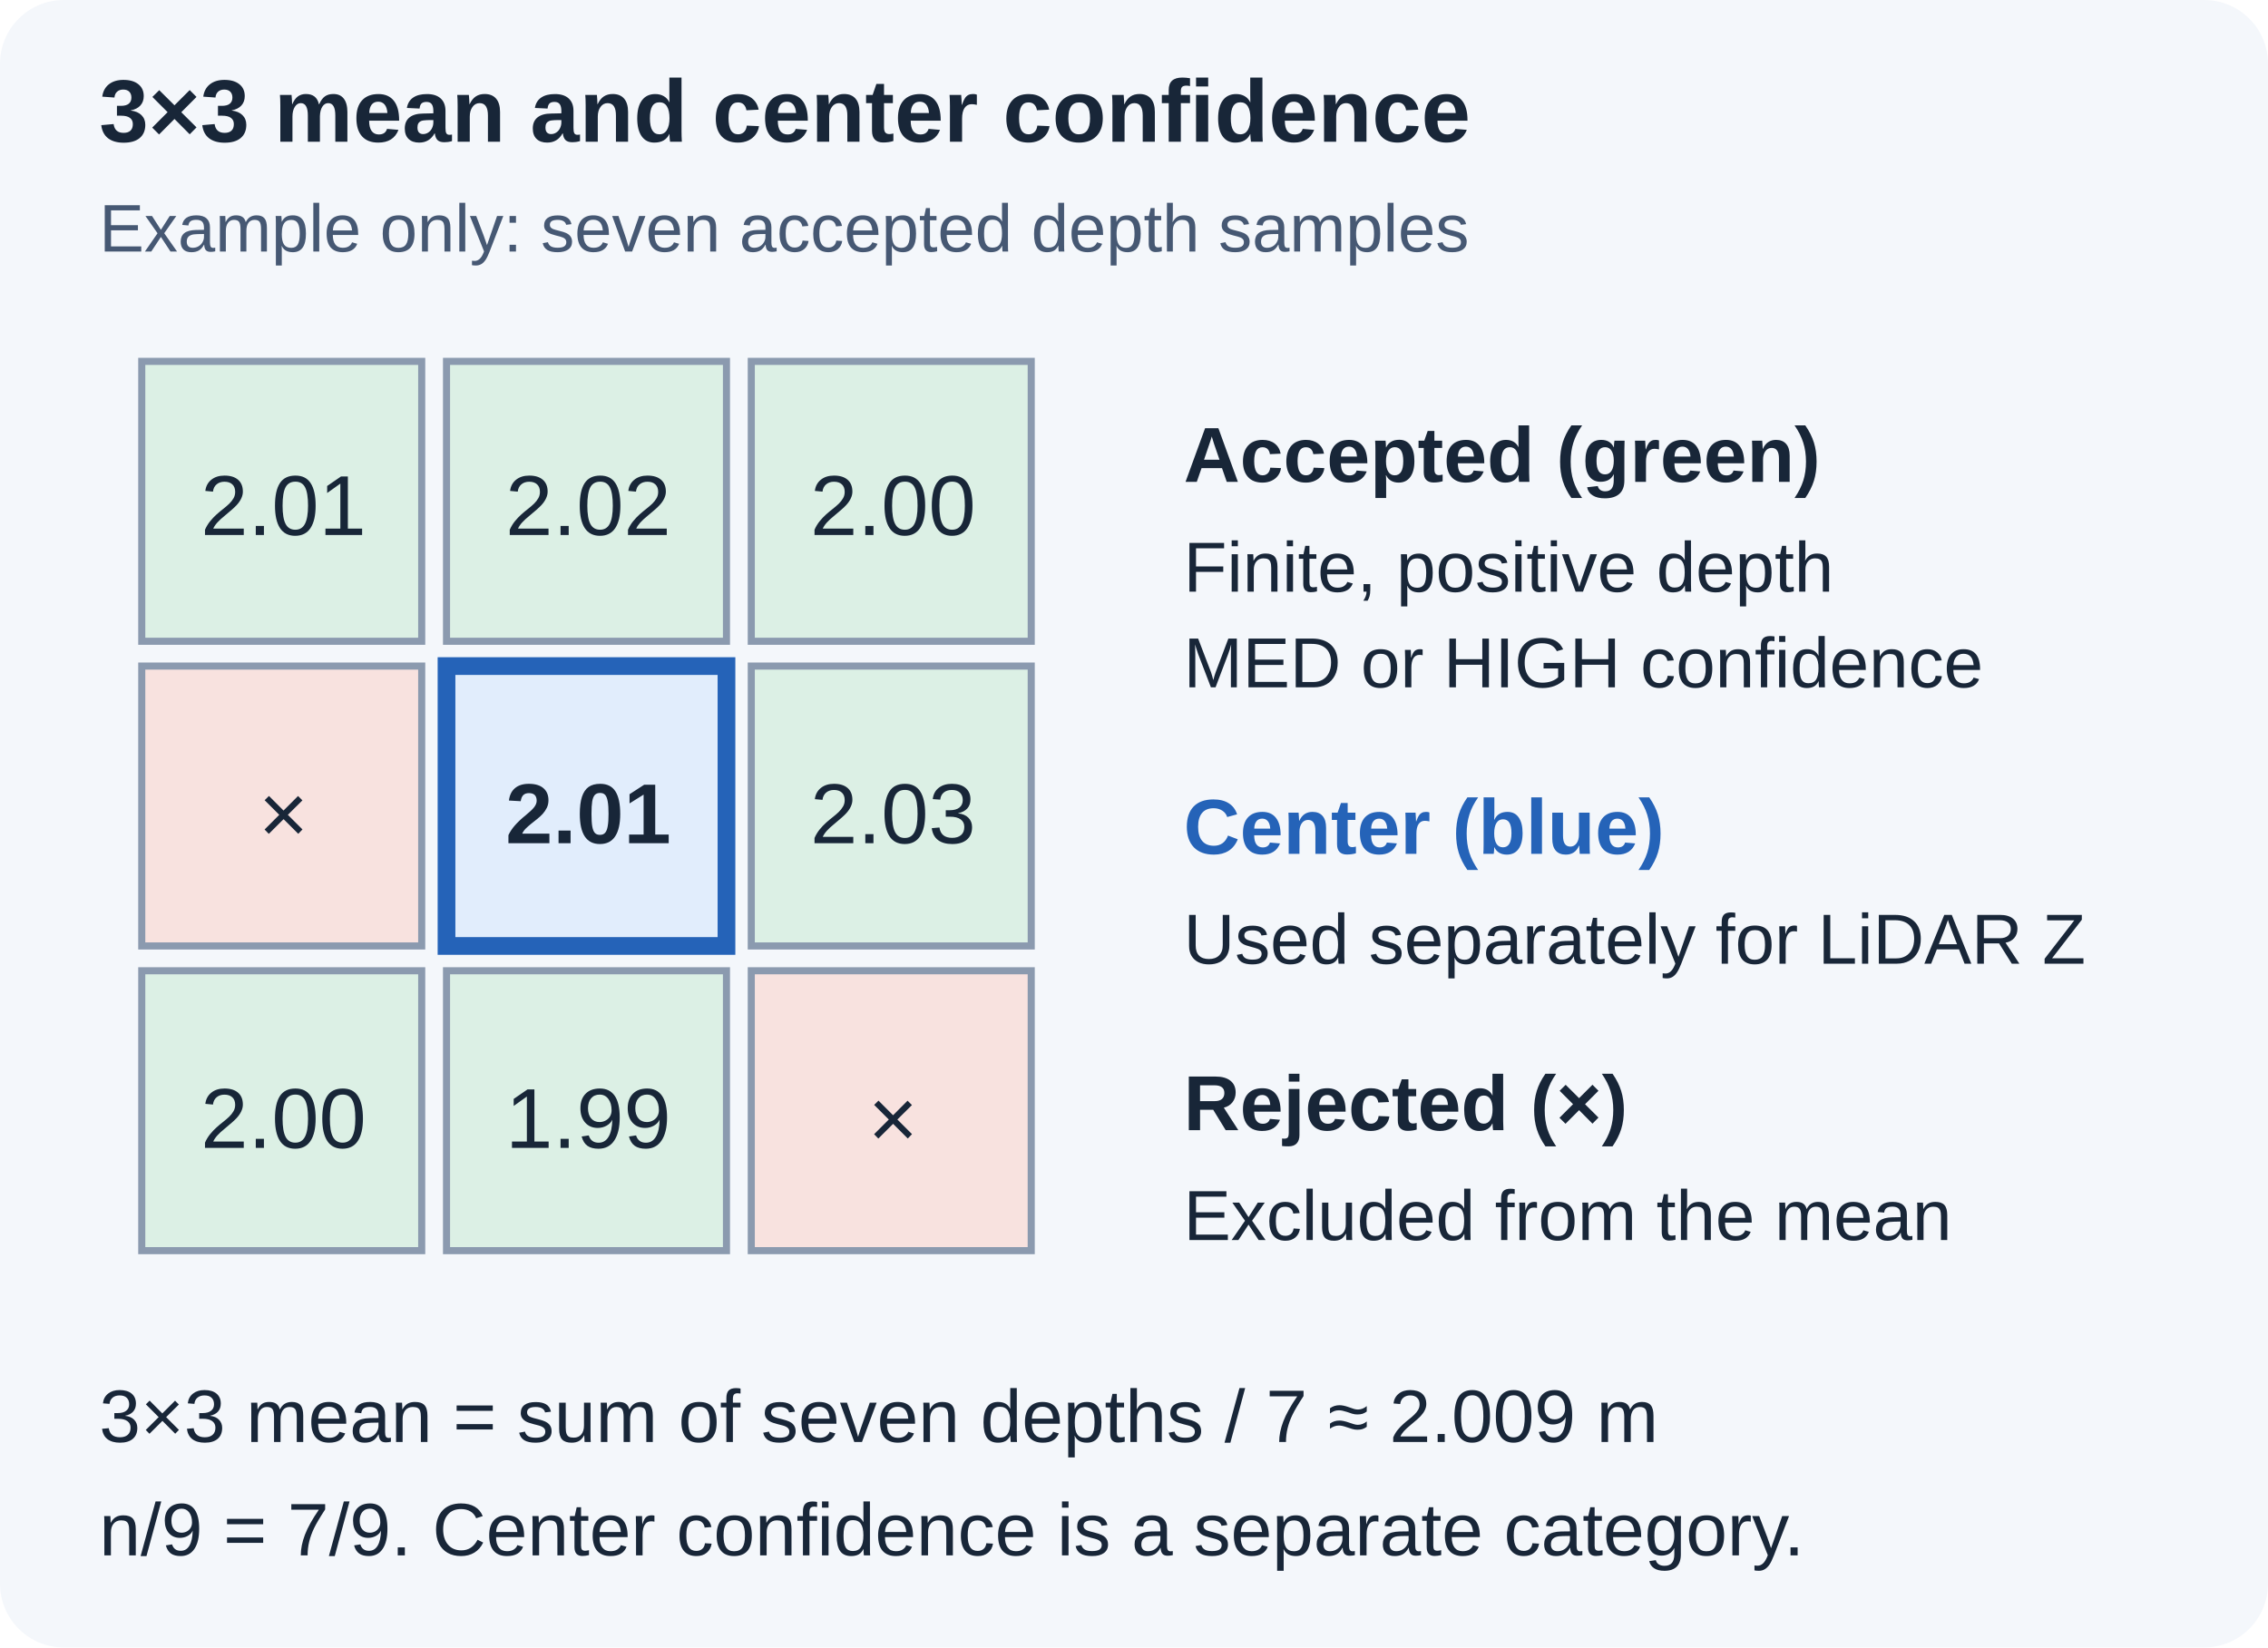
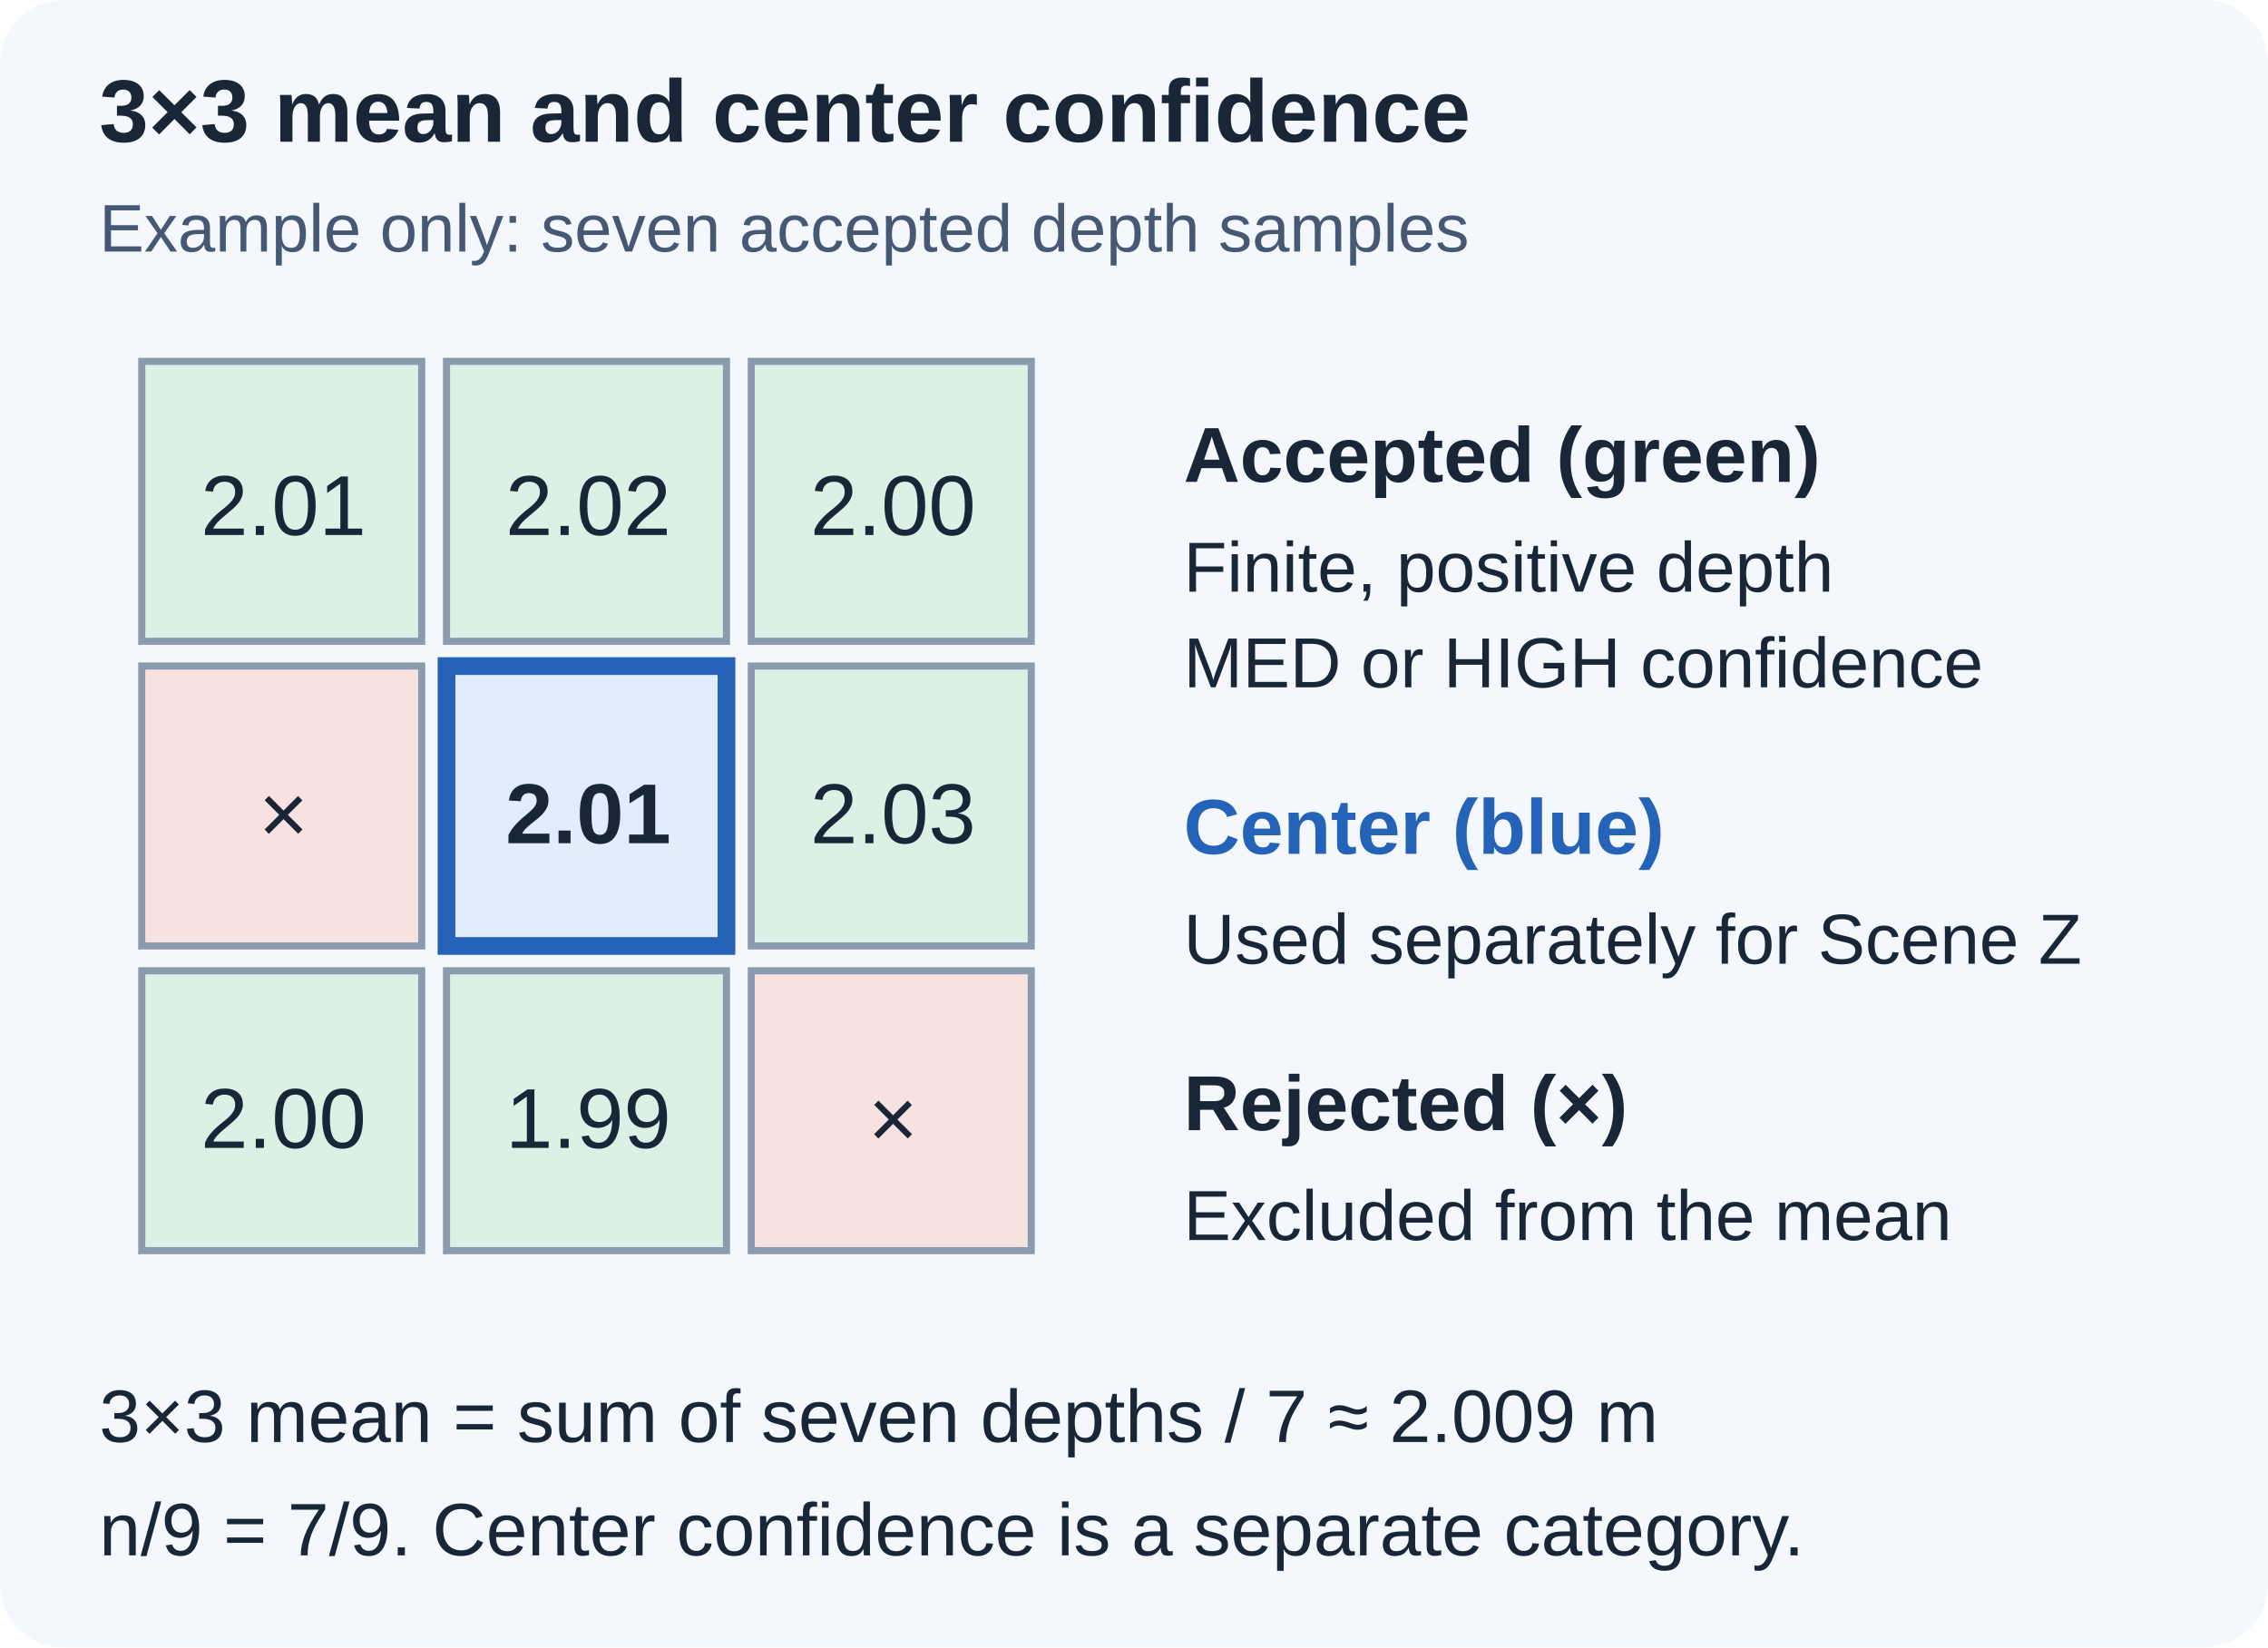
<svg xmlns="http://www.w3.org/2000/svg" width="640" height="465" viewBox="0 0 640 465" role="img" aria-labelledby="title desc">
  <rect width="640" height="465" rx="18" fill="#f4f7fb" />
  <g font-family="-apple-system,BlinkMacSystemFont,Arial,sans-serif" fill="#182638">
    <text x="28" y="40" font-size="25" font-weight="700">3×3 mean and center confidence</text>
    <text x="28" y="71" font-size="19" fill="#465873">Example only: seven accepted depth samples</text>
    <g stroke="#8b9aaf" stroke-width="2">
      <path d="M40 102H119V181H40ZM126 102H205V181H126ZM212 102H291V181H212Z" fill="#dcf0e5" />
      <path d="M40 188H119V267H40Z" fill="#f8e2df" />
      <path d="M126 188H205V267H126Z" fill="#e1edfc" stroke="#2563b8" stroke-width="5" />
      <path d="M212 188H291V267H212ZM40 274H119V353H40ZM126 274H205V353H126Z" fill="#dcf0e5" />
      <path d="M212 274H291V353H212Z" fill="#f8e2df" />
    </g>
    <g font-size="24" text-anchor="middle">
      <text x="80" y="151">2.01</text>
      <text x="166" y="151">2.02</text>
      <text x="252" y="151">2.00</text>
      <text x="80" y="238">×</text>
      <text x="166" y="238" font-weight="700">2.01</text>
      <text x="252" y="238">2.03</text>
      <text x="80" y="324">2.00</text>
      <text x="166" y="324">1.99</text>
      <text x="252" y="324">×</text>
    </g>
    <text x="334" y="136" font-size="22" font-weight="600">Accepted (green)</text>
    <text x="334" y="167" font-size="20">Finite, positive depth</text>
    <text x="334" y="194" font-size="20">MED or HIGH confidence</text>
    <text x="334" y="241" font-size="22" font-weight="600" fill="#2563b8">Center (blue)</text>
-     <text x="334" y="272" font-size="20">Used separately for LiDAR Z</text>
+     <text x="334" y="272" font-size="20">Used separately for Scene Z</text>
    <text x="334" y="319" font-size="22" font-weight="600">Rejected (×)</text>
    <text x="334" y="350" font-size="20">Excluded from the mean</text>
    <text x="28" y="407" font-size="21">3×3 mean = sum of seven depths / 7 ≈ 2.009 m</text>
    <text x="28" y="439" font-size="21">n/9 = 7/9. Center confidence is a separate category.</text>
  </g>
</svg>
